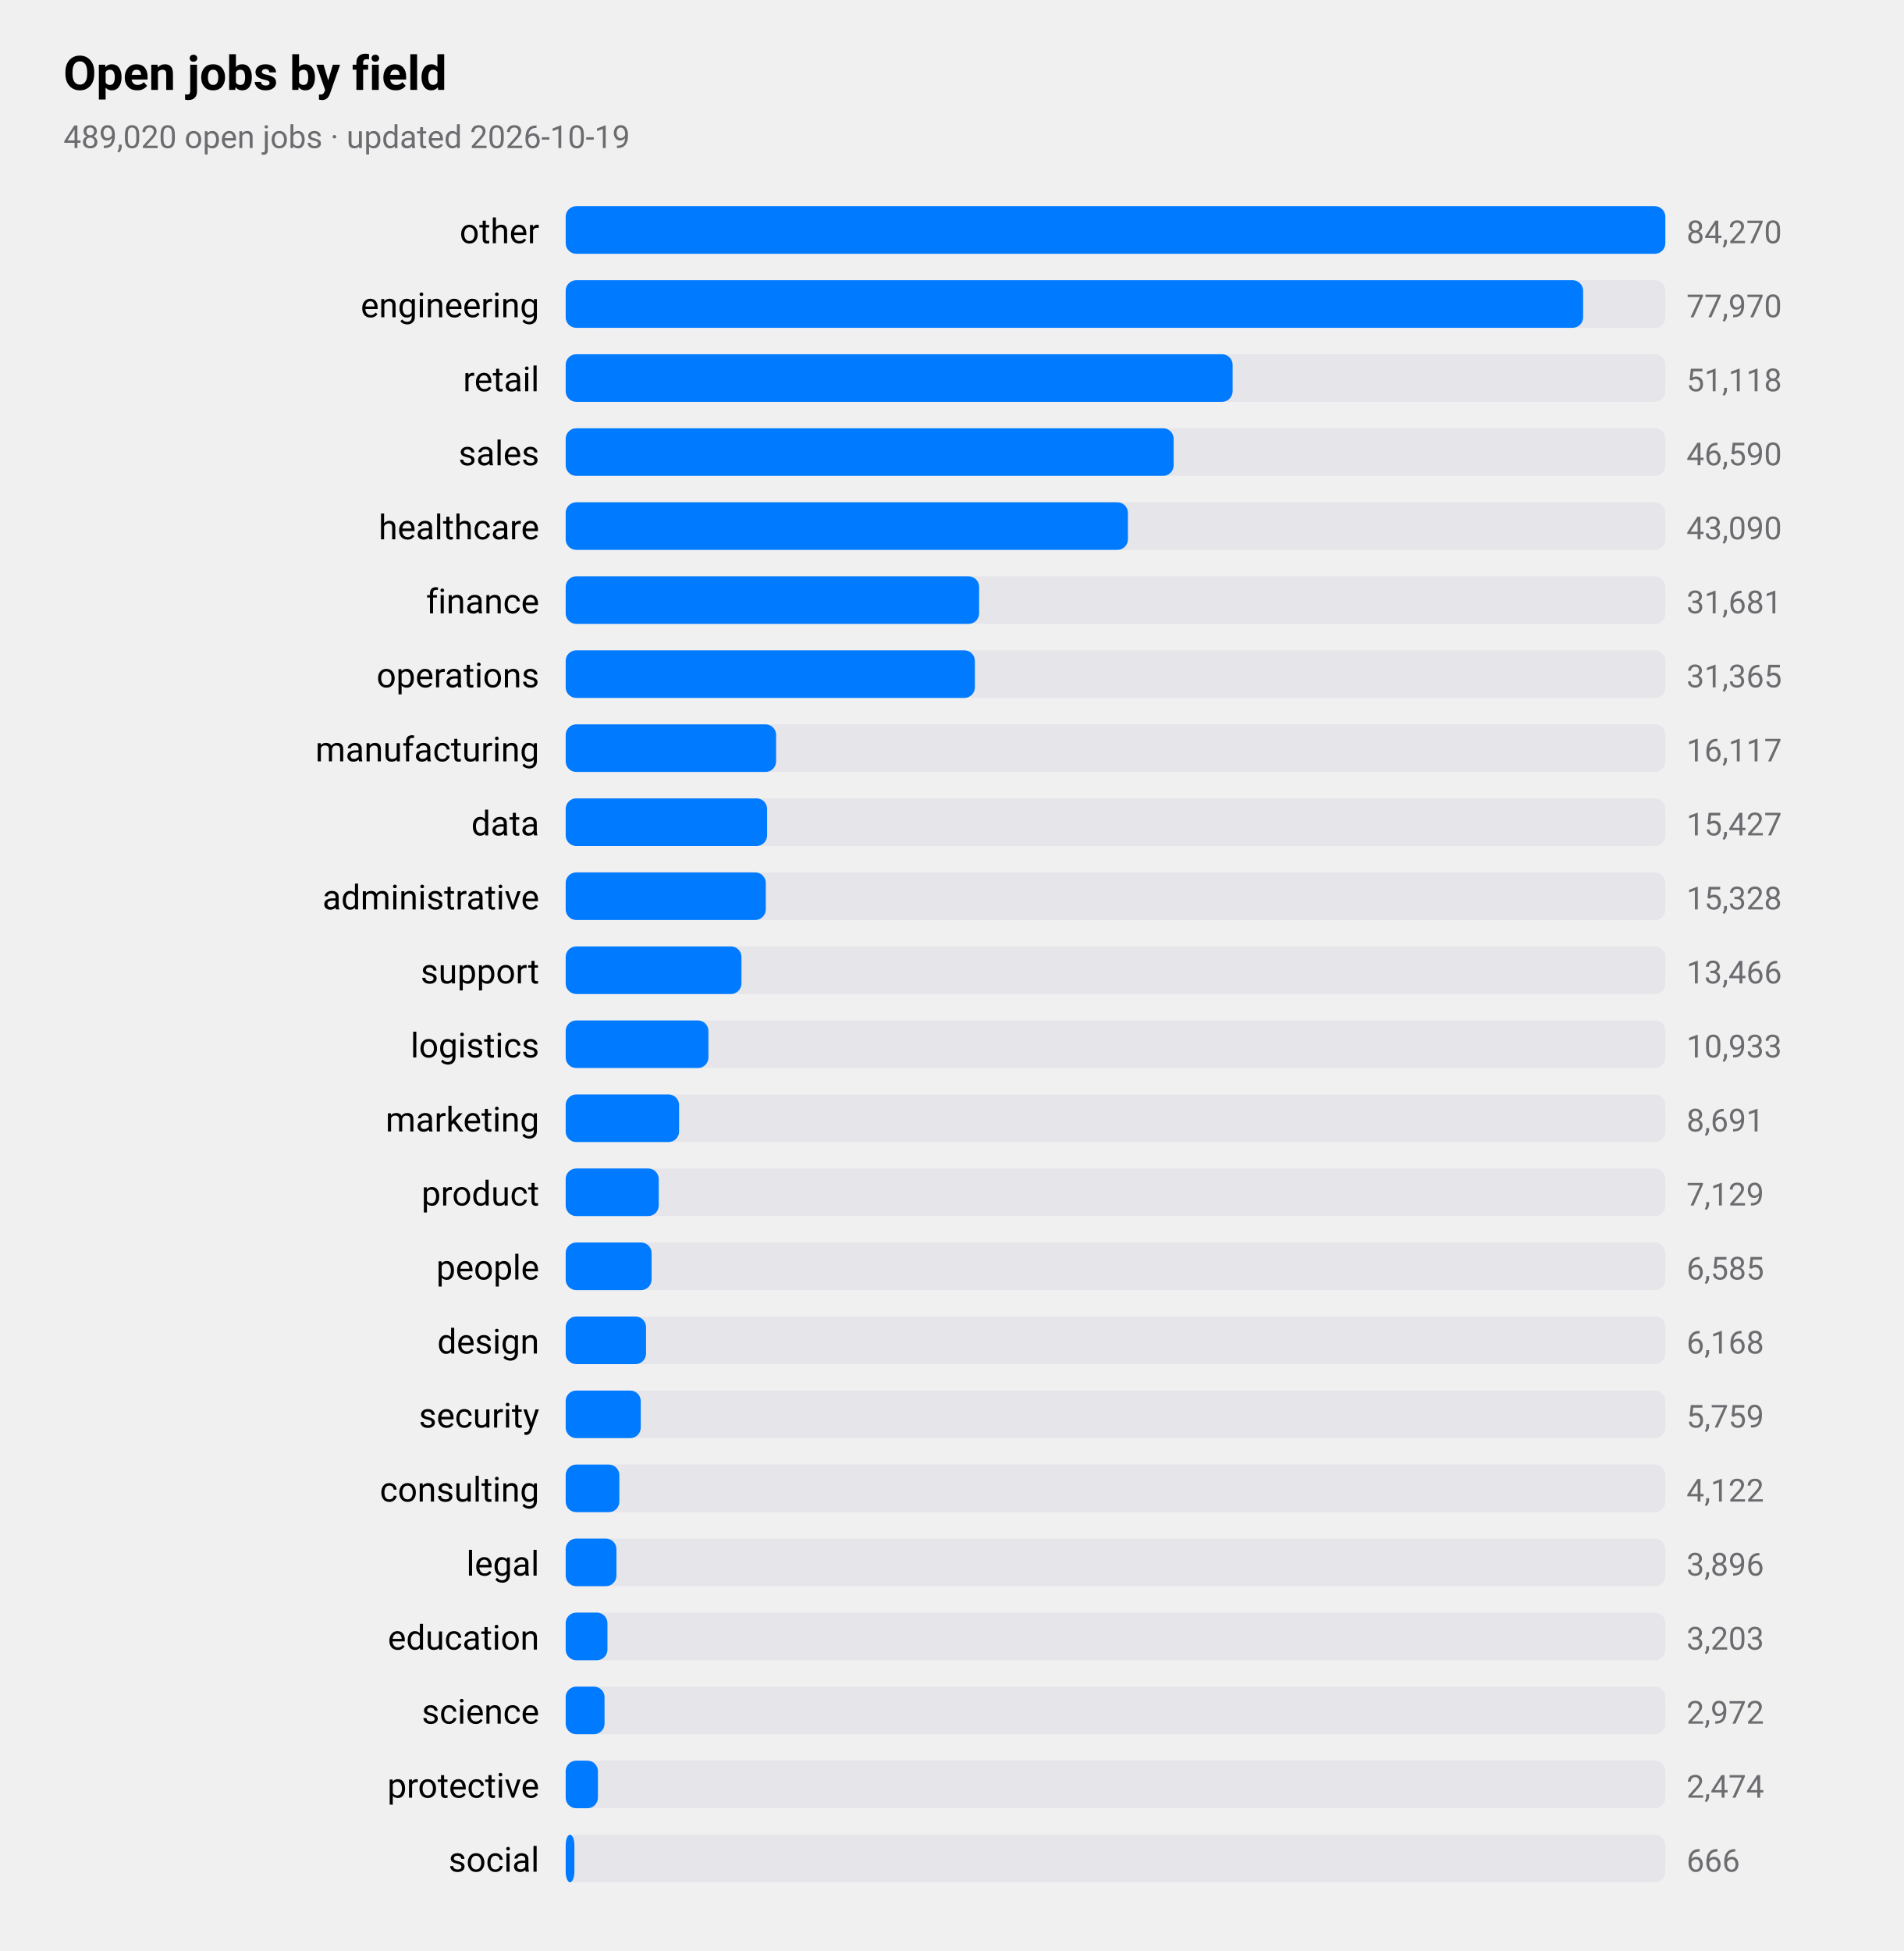
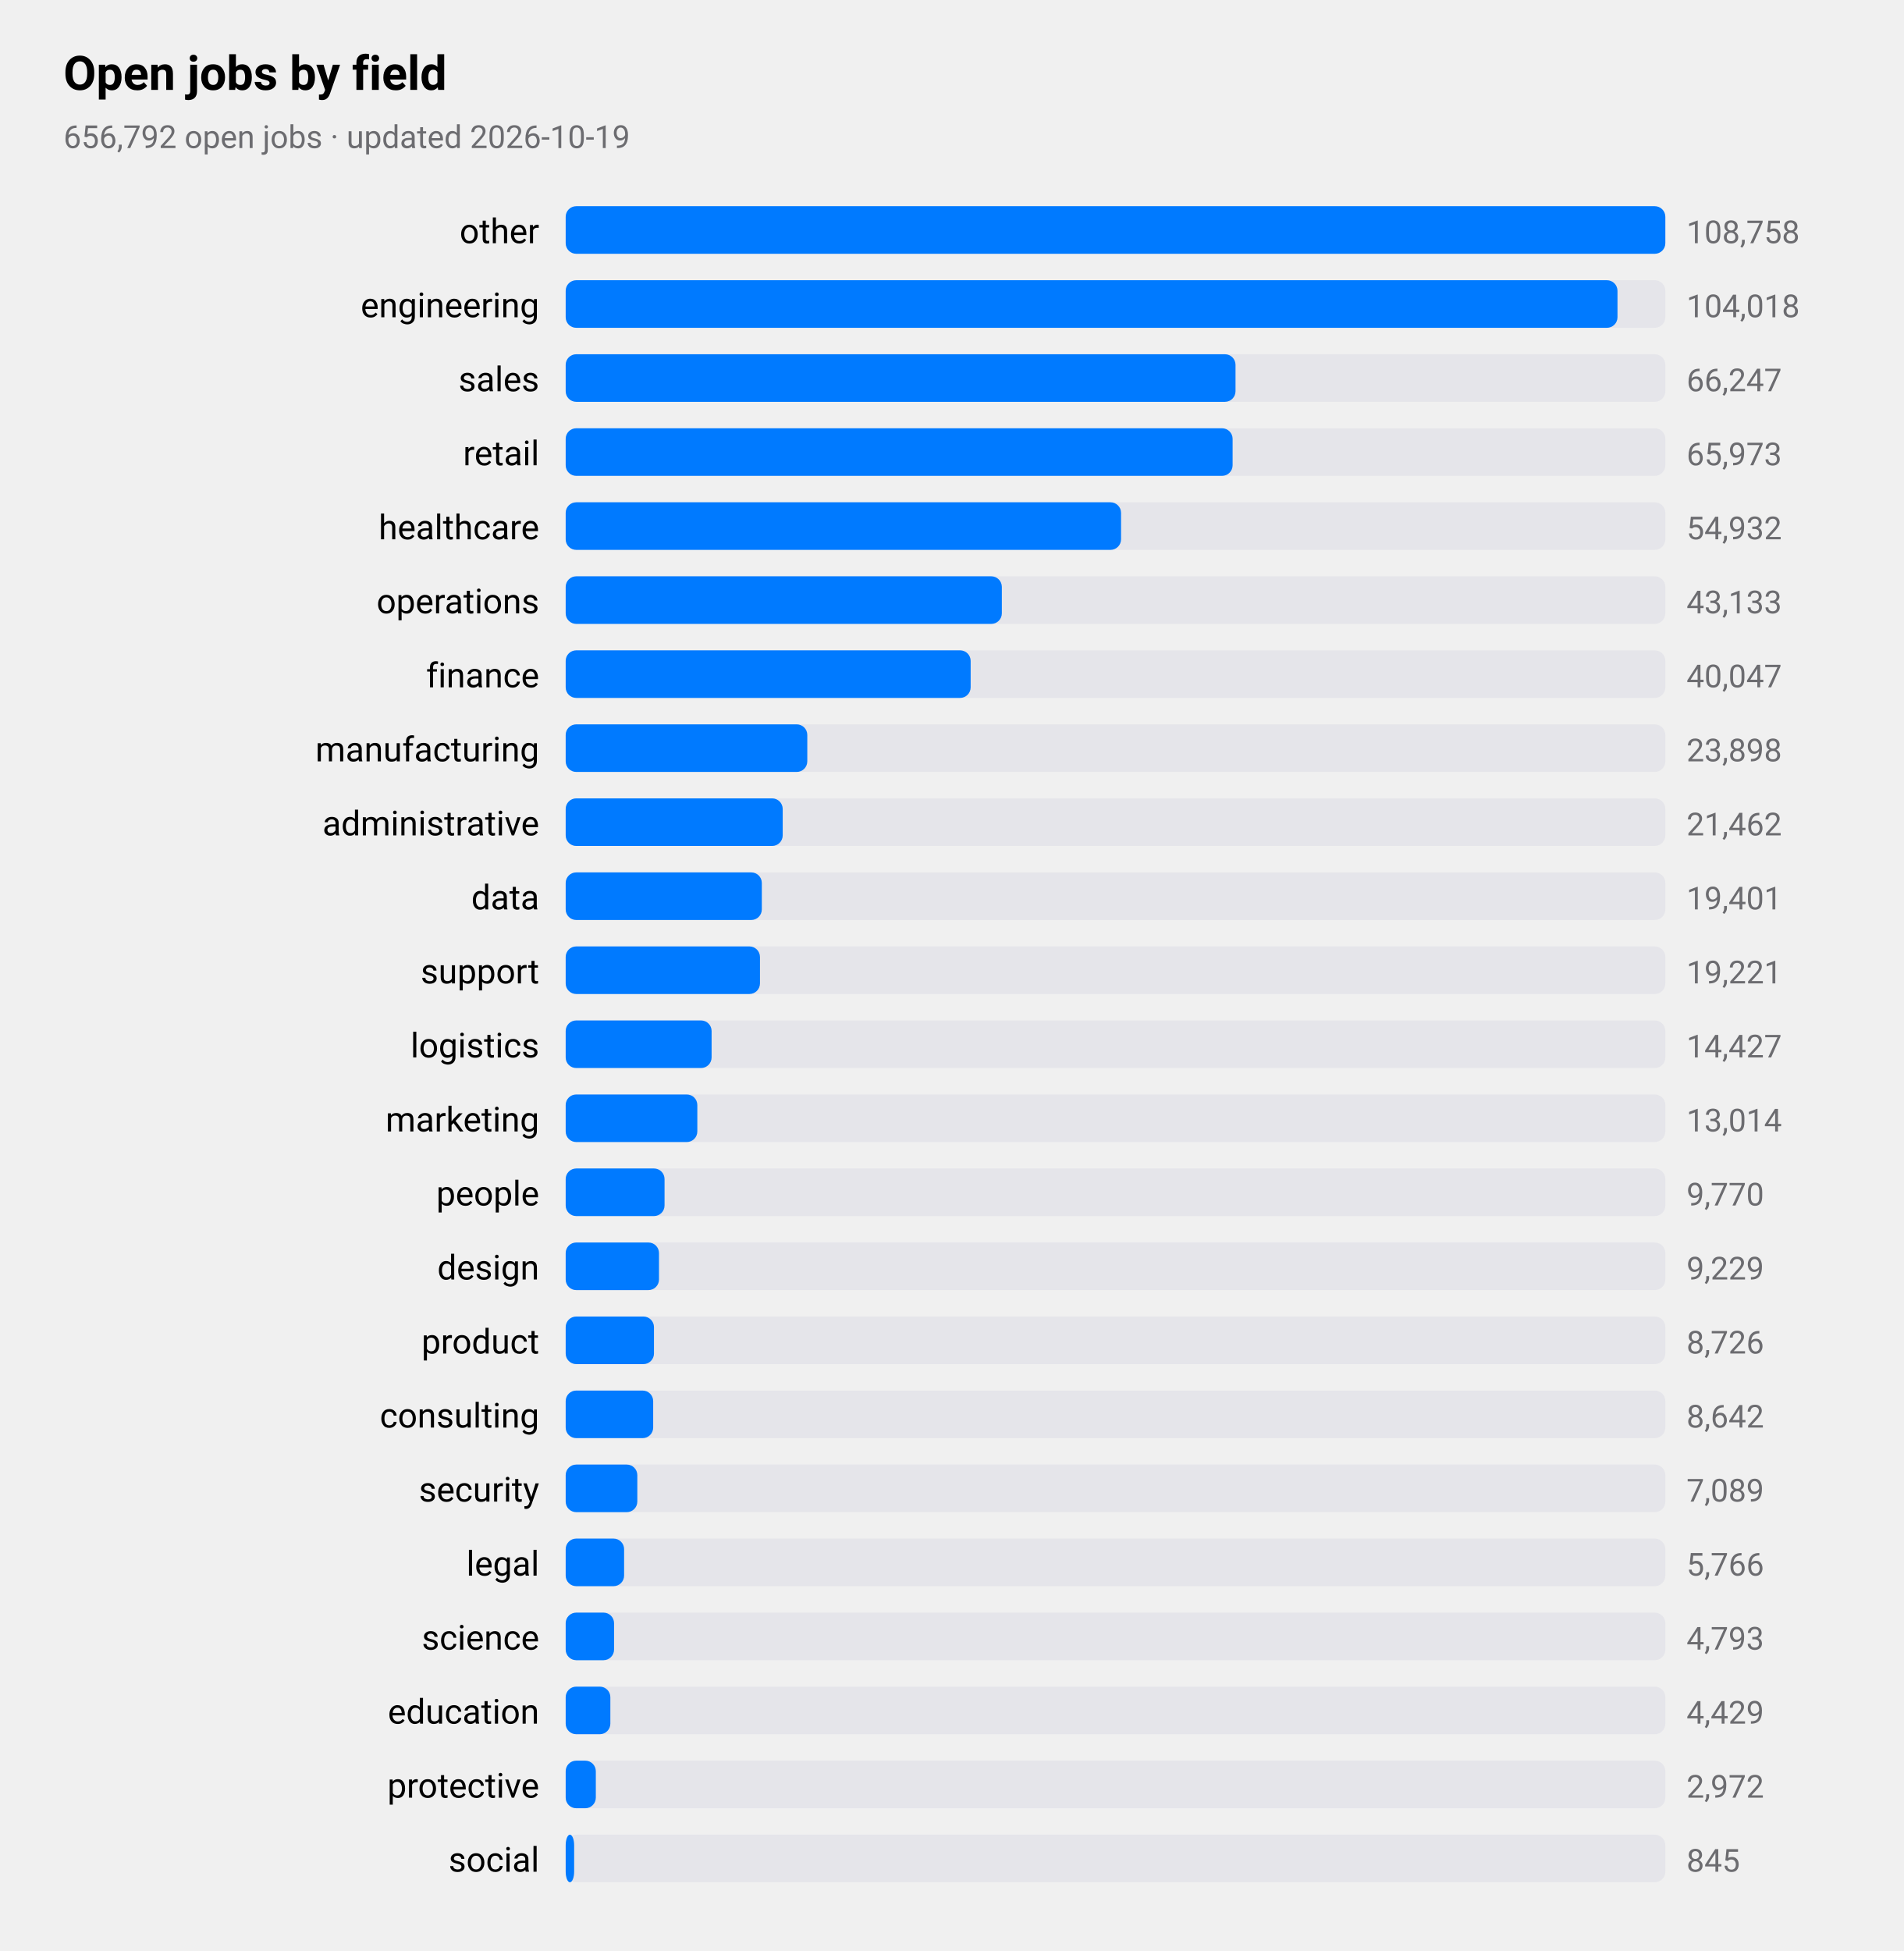
<svg xmlns="http://www.w3.org/2000/svg" viewBox="0 0 720 738" width="720" height="738" role="img" aria-label="Open jobs by field">
  <style>
text{font-family:-apple-system,BlinkMacSystemFont,"SF Pro Text","Helvetica Neue","Segoe UI",Roboto,sans-serif;fill:#000}
.sub,.val,.axis{fill:#6c6c70}.bar{fill:#007aff}.track{fill:#e5e5ea}.grid{stroke:#d1d1d6}
.l1{fill:none;stroke:#007aff;stroke-width:2.5}.d1{fill:#007aff}.l2{fill:none;stroke:#ff9500;stroke-width:2.5}.d2{fill:#ff9500}
.l3{fill:none;stroke:#34c759;stroke-width:2.5}.d3{fill:#34c759}.l4{fill:none;stroke:#af52de;stroke-width:2.5}.d4{fill:#af52de}
.l5{fill:none;stroke:#ff3b30;stroke-width:2.5}.d5{fill:#ff3b30}.l6{fill:none;stroke:#00b8d4;stroke-width:2.5}.d6{fill:#00b8d4}
@media(prefers-color-scheme:dark){text{fill:#fff}.sub,.val,.axis{fill:#98989d}.bar{fill:#0a84ff}.track{fill:#2c2c2e}.grid{stroke:#38383a}
.l1{stroke:#0a84ff}.d1{fill:#0a84ff}.l2{stroke:#ff9f0a}.d2{fill:#ff9f0a}
.l3{stroke:#30d158}.d3{fill:#30d158}.l4{stroke:#bf5af2}.d4{fill:#bf5af2}.l5{stroke:#ff453a}.d5{fill:#ff453a}.l6{stroke:#40cbe0}.d6{fill:#40cbe0}}
</style>
  <text x="24" y="34" font-size="18" font-weight="600">Open jobs by field</text>
-   <text class="sub" x="24" y="56" font-size="12">489,020 open jobs · updated 2026-10-19</text>
+   <text class="sub" x="24" y="56" font-size="12">656,792 open jobs · updated 2026-10-19</text>
  <text x="204" y="92" font-size="13" text-anchor="end">other</text>
  <rect class="track" x="214" y="78" width="416" height="18" rx="4" />
  <rect class="bar" x="214" y="78" width="416.0" height="18" rx="4" />
-   <text class="val" x="638" y="92" font-size="12">84,270</text>
+   <text class="val" x="638" y="92" font-size="12">108,758</text>
  <text x="204" y="120" font-size="13" text-anchor="end">engineering</text>
  <rect class="track" x="214" y="106" width="416" height="18" rx="4" />
-   <rect class="bar" x="214" y="106" width="384.9" height="18" rx="4" />
-   <text class="val" x="638" y="120" font-size="12">77,970</text>
-   <text x="204" y="148" font-size="13" text-anchor="end">retail</text>
+   <rect class="bar" x="214" y="106" width="397.9" height="18" rx="4" />
+   <text class="val" x="638" y="120" font-size="12">104,018</text>
+   <text x="204" y="148" font-size="13" text-anchor="end">sales</text>
  <rect class="track" x="214" y="134" width="416" height="18" rx="4" />
-   <rect class="bar" x="214" y="134" width="252.3" height="18" rx="4" />
-   <text class="val" x="638" y="148" font-size="12">51,118</text>
-   <text x="204" y="176" font-size="13" text-anchor="end">sales</text>
+   <rect class="bar" x="214" y="134" width="253.4" height="18" rx="4" />
+   <text class="val" x="638" y="148" font-size="12">66,247</text>
+   <text x="204" y="176" font-size="13" text-anchor="end">retail</text>
  <rect class="track" x="214" y="162" width="416" height="18" rx="4" />
-   <rect class="bar" x="214" y="162" width="230.0" height="18" rx="4" />
-   <text class="val" x="638" y="176" font-size="12">46,590</text>
+   <rect class="bar" x="214" y="162" width="252.3" height="18" rx="4" />
+   <text class="val" x="638" y="176" font-size="12">65,973</text>
  <text x="204" y="204" font-size="13" text-anchor="end">healthcare</text>
  <rect class="track" x="214" y="190" width="416" height="18" rx="4" />
-   <rect class="bar" x="214" y="190" width="212.7" height="18" rx="4" />
-   <text class="val" x="638" y="204" font-size="12">43,090</text>
-   <text x="204" y="232" font-size="13" text-anchor="end">finance</text>
+   <rect class="bar" x="214" y="190" width="210.1" height="18" rx="4" />
+   <text class="val" x="638" y="204" font-size="12">54,932</text>
+   <text x="204" y="232" font-size="13" text-anchor="end">operations</text>
  <rect class="track" x="214" y="218" width="416" height="18" rx="4" />
-   <rect class="bar" x="214" y="218" width="156.4" height="18" rx="4" />
-   <text class="val" x="638" y="232" font-size="12">31,681</text>
-   <text x="204" y="260" font-size="13" text-anchor="end">operations</text>
+   <rect class="bar" x="214" y="218" width="165.0" height="18" rx="4" />
+   <text class="val" x="638" y="232" font-size="12">43,133</text>
+   <text x="204" y="260" font-size="13" text-anchor="end">finance</text>
  <rect class="track" x="214" y="246" width="416" height="18" rx="4" />
-   <rect class="bar" x="214" y="246" width="154.8" height="18" rx="4" />
-   <text class="val" x="638" y="260" font-size="12">31,365</text>
+   <rect class="bar" x="214" y="246" width="153.2" height="18" rx="4" />
+   <text class="val" x="638" y="260" font-size="12">40,047</text>
  <text x="204" y="288" font-size="13" text-anchor="end">manufacturing</text>
  <rect class="track" x="214" y="274" width="416" height="18" rx="4" />
-   <rect class="bar" x="214" y="274" width="79.6" height="18" rx="4" />
-   <text class="val" x="638" y="288" font-size="12">16,117</text>
-   <text x="204" y="316" font-size="13" text-anchor="end">data</text>
+   <rect class="bar" x="214" y="274" width="91.4" height="18" rx="4" />
+   <text class="val" x="638" y="288" font-size="12">23,898</text>
+   <text x="204" y="316" font-size="13" text-anchor="end">administrative</text>
  <rect class="track" x="214" y="302" width="416" height="18" rx="4" />
-   <rect class="bar" x="214" y="302" width="76.2" height="18" rx="4" />
-   <text class="val" x="638" y="316" font-size="12">15,427</text>
-   <text x="204" y="344" font-size="13" text-anchor="end">administrative</text>
+   <rect class="bar" x="214" y="302" width="82.1" height="18" rx="4" />
+   <text class="val" x="638" y="316" font-size="12">21,462</text>
+   <text x="204" y="344" font-size="13" text-anchor="end">data</text>
  <rect class="track" x="214" y="330" width="416" height="18" rx="4" />
-   <rect class="bar" x="214" y="330" width="75.7" height="18" rx="4" />
-   <text class="val" x="638" y="344" font-size="12">15,328</text>
+   <rect class="bar" x="214" y="330" width="74.2" height="18" rx="4" />
+   <text class="val" x="638" y="344" font-size="12">19,401</text>
  <text x="204" y="372" font-size="13" text-anchor="end">support</text>
  <rect class="track" x="214" y="358" width="416" height="18" rx="4" />
-   <rect class="bar" x="214" y="358" width="66.5" height="18" rx="4" />
-   <text class="val" x="638" y="372" font-size="12">13,466</text>
+   <rect class="bar" x="214" y="358" width="73.5" height="18" rx="4" />
+   <text class="val" x="638" y="372" font-size="12">19,221</text>
  <text x="204" y="400" font-size="13" text-anchor="end">logistics</text>
  <rect class="track" x="214" y="386" width="416" height="18" rx="4" />
-   <rect class="bar" x="214" y="386" width="54.0" height="18" rx="4" />
-   <text class="val" x="638" y="400" font-size="12">10,933</text>
+   <rect class="bar" x="214" y="386" width="55.2" height="18" rx="4" />
+   <text class="val" x="638" y="400" font-size="12">14,427</text>
  <text x="204" y="428" font-size="13" text-anchor="end">marketing</text>
  <rect class="track" x="214" y="414" width="416" height="18" rx="4" />
-   <rect class="bar" x="214" y="414" width="42.9" height="18" rx="4" />
-   <text class="val" x="638" y="428" font-size="12">8,691</text>
-   <text x="204" y="456" font-size="13" text-anchor="end">product</text>
+   <rect class="bar" x="214" y="414" width="49.8" height="18" rx="4" />
+   <text class="val" x="638" y="428" font-size="12">13,014</text>
+   <text x="204" y="456" font-size="13" text-anchor="end">people</text>
  <rect class="track" x="214" y="442" width="416" height="18" rx="4" />
-   <rect class="bar" x="214" y="442" width="35.2" height="18" rx="4" />
-   <text class="val" x="638" y="456" font-size="12">7,129</text>
-   <text x="204" y="484" font-size="13" text-anchor="end">people</text>
+   <rect class="bar" x="214" y="442" width="37.4" height="18" rx="4" />
+   <text class="val" x="638" y="456" font-size="12">9,770</text>
+   <text x="204" y="484" font-size="13" text-anchor="end">design</text>
  <rect class="track" x="214" y="470" width="416" height="18" rx="4" />
-   <rect class="bar" x="214" y="470" width="32.5" height="18" rx="4" />
-   <text class="val" x="638" y="484" font-size="12">6,585</text>
-   <text x="204" y="512" font-size="13" text-anchor="end">design</text>
+   <rect class="bar" x="214" y="470" width="35.3" height="18" rx="4" />
+   <text class="val" x="638" y="484" font-size="12">9,229</text>
+   <text x="204" y="512" font-size="13" text-anchor="end">product</text>
  <rect class="track" x="214" y="498" width="416" height="18" rx="4" />
-   <rect class="bar" x="214" y="498" width="30.4" height="18" rx="4" />
-   <text class="val" x="638" y="512" font-size="12">6,168</text>
-   <text x="204" y="540" font-size="13" text-anchor="end">security</text>
+   <rect class="bar" x="214" y="498" width="33.4" height="18" rx="4" />
+   <text class="val" x="638" y="512" font-size="12">8,726</text>
+   <text x="204" y="540" font-size="13" text-anchor="end">consulting</text>
  <rect class="track" x="214" y="526" width="416" height="18" rx="4" />
-   <rect class="bar" x="214" y="526" width="28.4" height="18" rx="4" />
-   <text class="val" x="638" y="540" font-size="12">5,759</text>
-   <text x="204" y="568" font-size="13" text-anchor="end">consulting</text>
+   <rect class="bar" x="214" y="526" width="33.1" height="18" rx="4" />
+   <text class="val" x="638" y="540" font-size="12">8,642</text>
+   <text x="204" y="568" font-size="13" text-anchor="end">security</text>
  <rect class="track" x="214" y="554" width="416" height="18" rx="4" />
-   <rect class="bar" x="214" y="554" width="20.3" height="18" rx="4" />
-   <text class="val" x="638" y="568" font-size="12">4,122</text>
+   <rect class="bar" x="214" y="554" width="27.1" height="18" rx="4" />
+   <text class="val" x="638" y="568" font-size="12">7,089</text>
  <text x="204" y="596" font-size="13" text-anchor="end">legal</text>
  <rect class="track" x="214" y="582" width="416" height="18" rx="4" />
-   <rect class="bar" x="214" y="582" width="19.2" height="18" rx="4" />
-   <text class="val" x="638" y="596" font-size="12">3,896</text>
-   <text x="204" y="624" font-size="13" text-anchor="end">education</text>
+   <rect class="bar" x="214" y="582" width="22.1" height="18" rx="4" />
+   <text class="val" x="638" y="596" font-size="12">5,766</text>
+   <text x="204" y="624" font-size="13" text-anchor="end">science</text>
  <rect class="track" x="214" y="610" width="416" height="18" rx="4" />
-   <rect class="bar" x="214" y="610" width="15.8" height="18" rx="4" />
-   <text class="val" x="638" y="624" font-size="12">3,203</text>
-   <text x="204" y="652" font-size="13" text-anchor="end">science</text>
+   <rect class="bar" x="214" y="610" width="18.3" height="18" rx="4" />
+   <text class="val" x="638" y="624" font-size="12">4,793</text>
+   <text x="204" y="652" font-size="13" text-anchor="end">education</text>
  <rect class="track" x="214" y="638" width="416" height="18" rx="4" />
-   <rect class="bar" x="214" y="638" width="14.7" height="18" rx="4" />
-   <text class="val" x="638" y="652" font-size="12">2,972</text>
+   <rect class="bar" x="214" y="638" width="16.9" height="18" rx="4" />
+   <text class="val" x="638" y="652" font-size="12">4,429</text>
  <text x="204" y="680" font-size="13" text-anchor="end">protective</text>
  <rect class="track" x="214" y="666" width="416" height="18" rx="4" />
-   <rect class="bar" x="214" y="666" width="12.2" height="18" rx="4" />
-   <text class="val" x="638" y="680" font-size="12">2,474</text>
+   <rect class="bar" x="214" y="666" width="11.4" height="18" rx="4" />
+   <text class="val" x="638" y="680" font-size="12">2,972</text>
  <text x="204" y="708" font-size="13" text-anchor="end">social</text>
  <rect class="track" x="214" y="694" width="416" height="18" rx="4" />
-   <rect class="bar" x="214" y="694" width="3.3" height="18" rx="4" />
-   <text class="val" x="638" y="708" font-size="12">666</text>
+   <rect class="bar" x="214" y="694" width="3.2" height="18" rx="4" />
+   <text class="val" x="638" y="708" font-size="12">845</text>
</svg>
